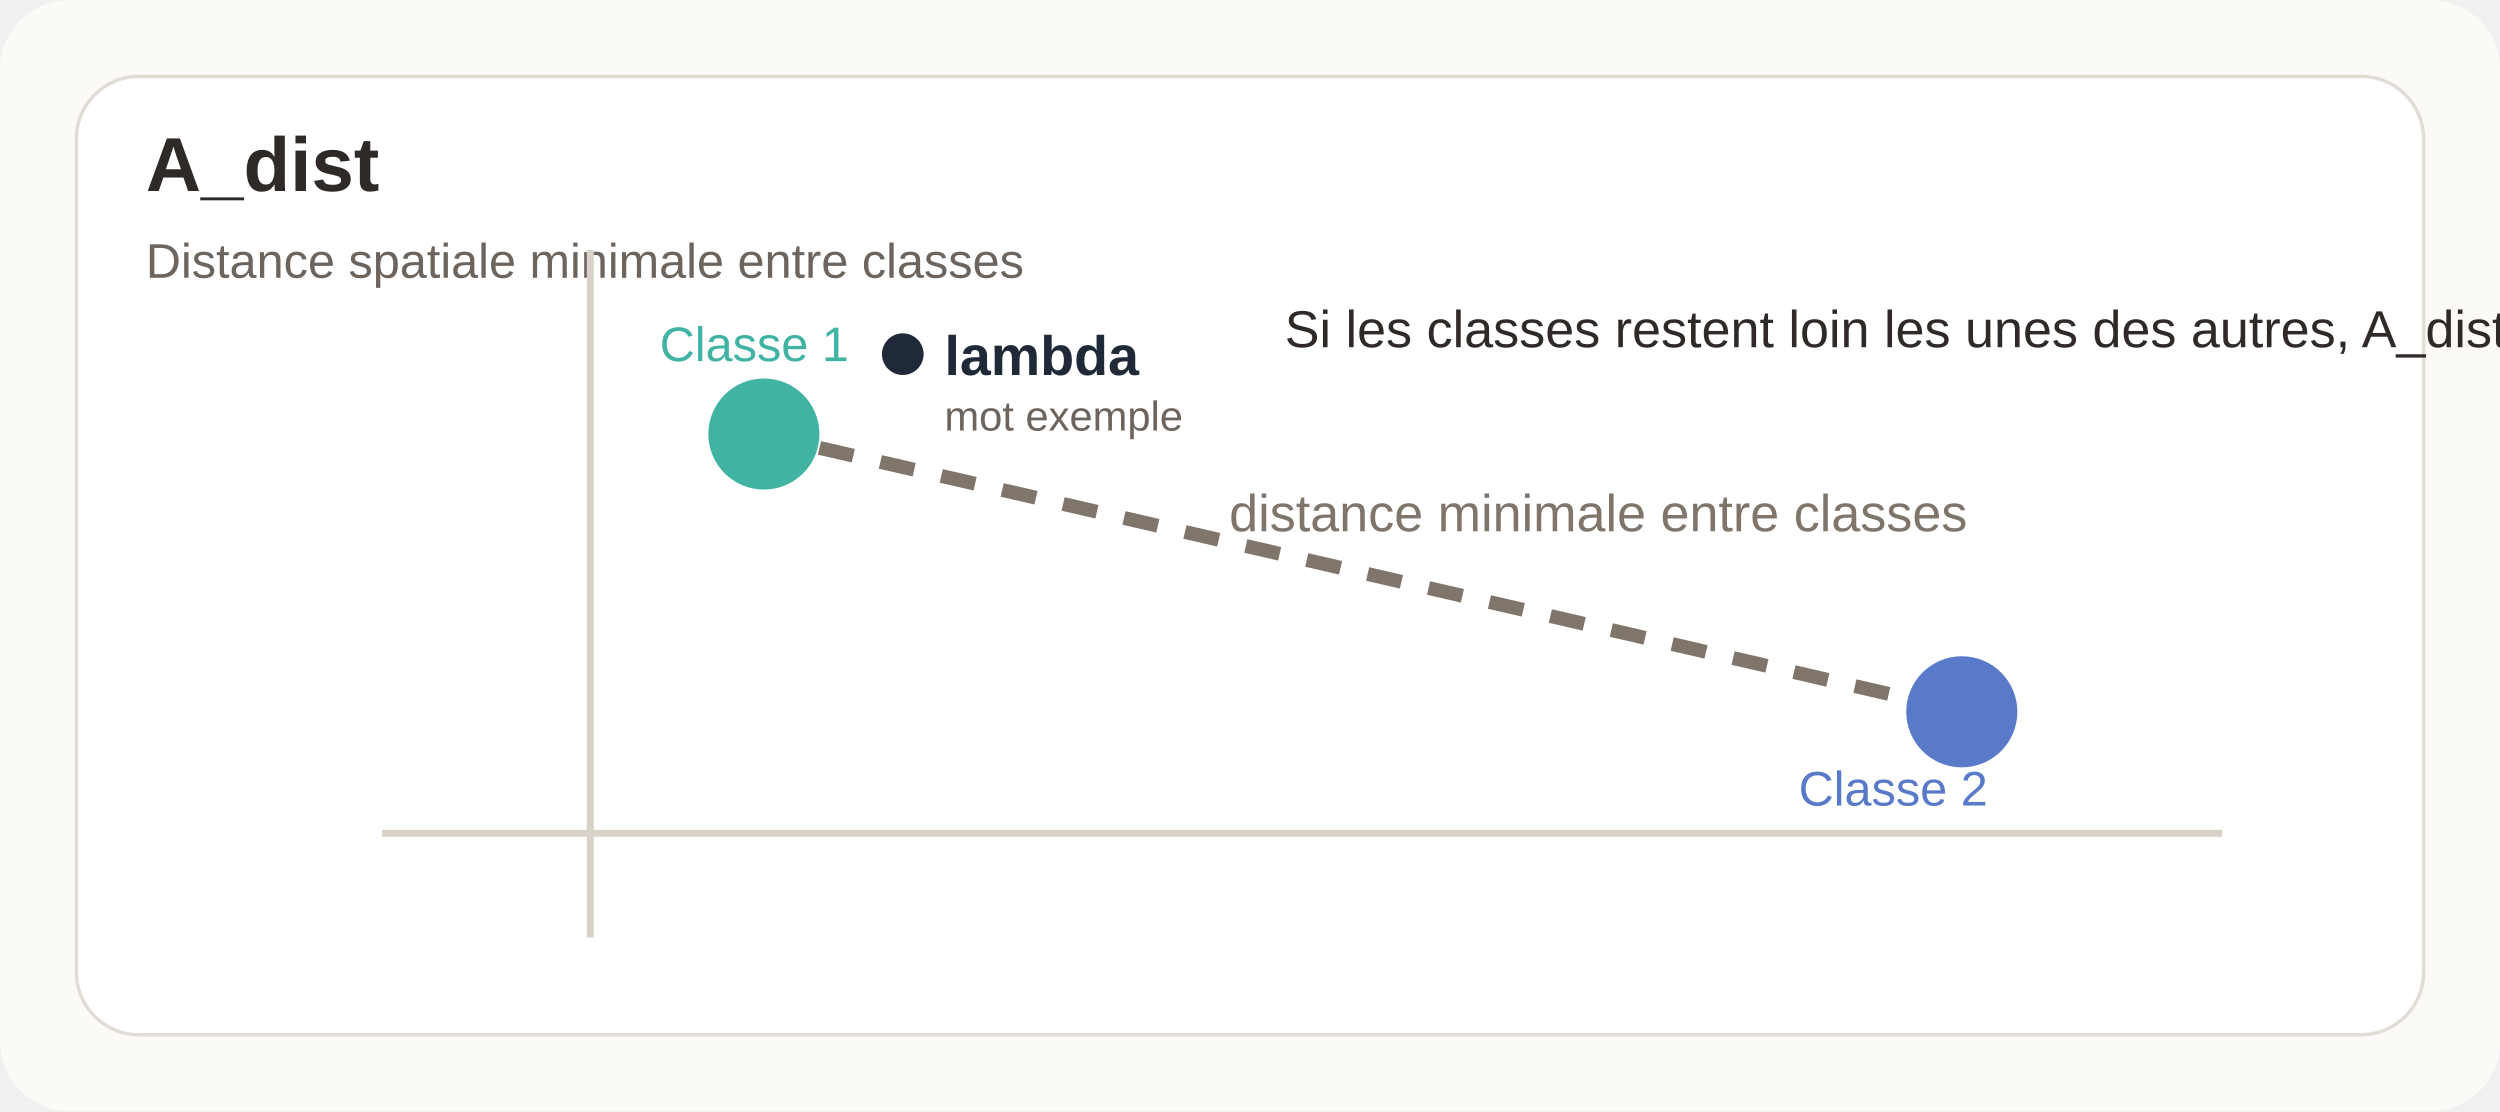
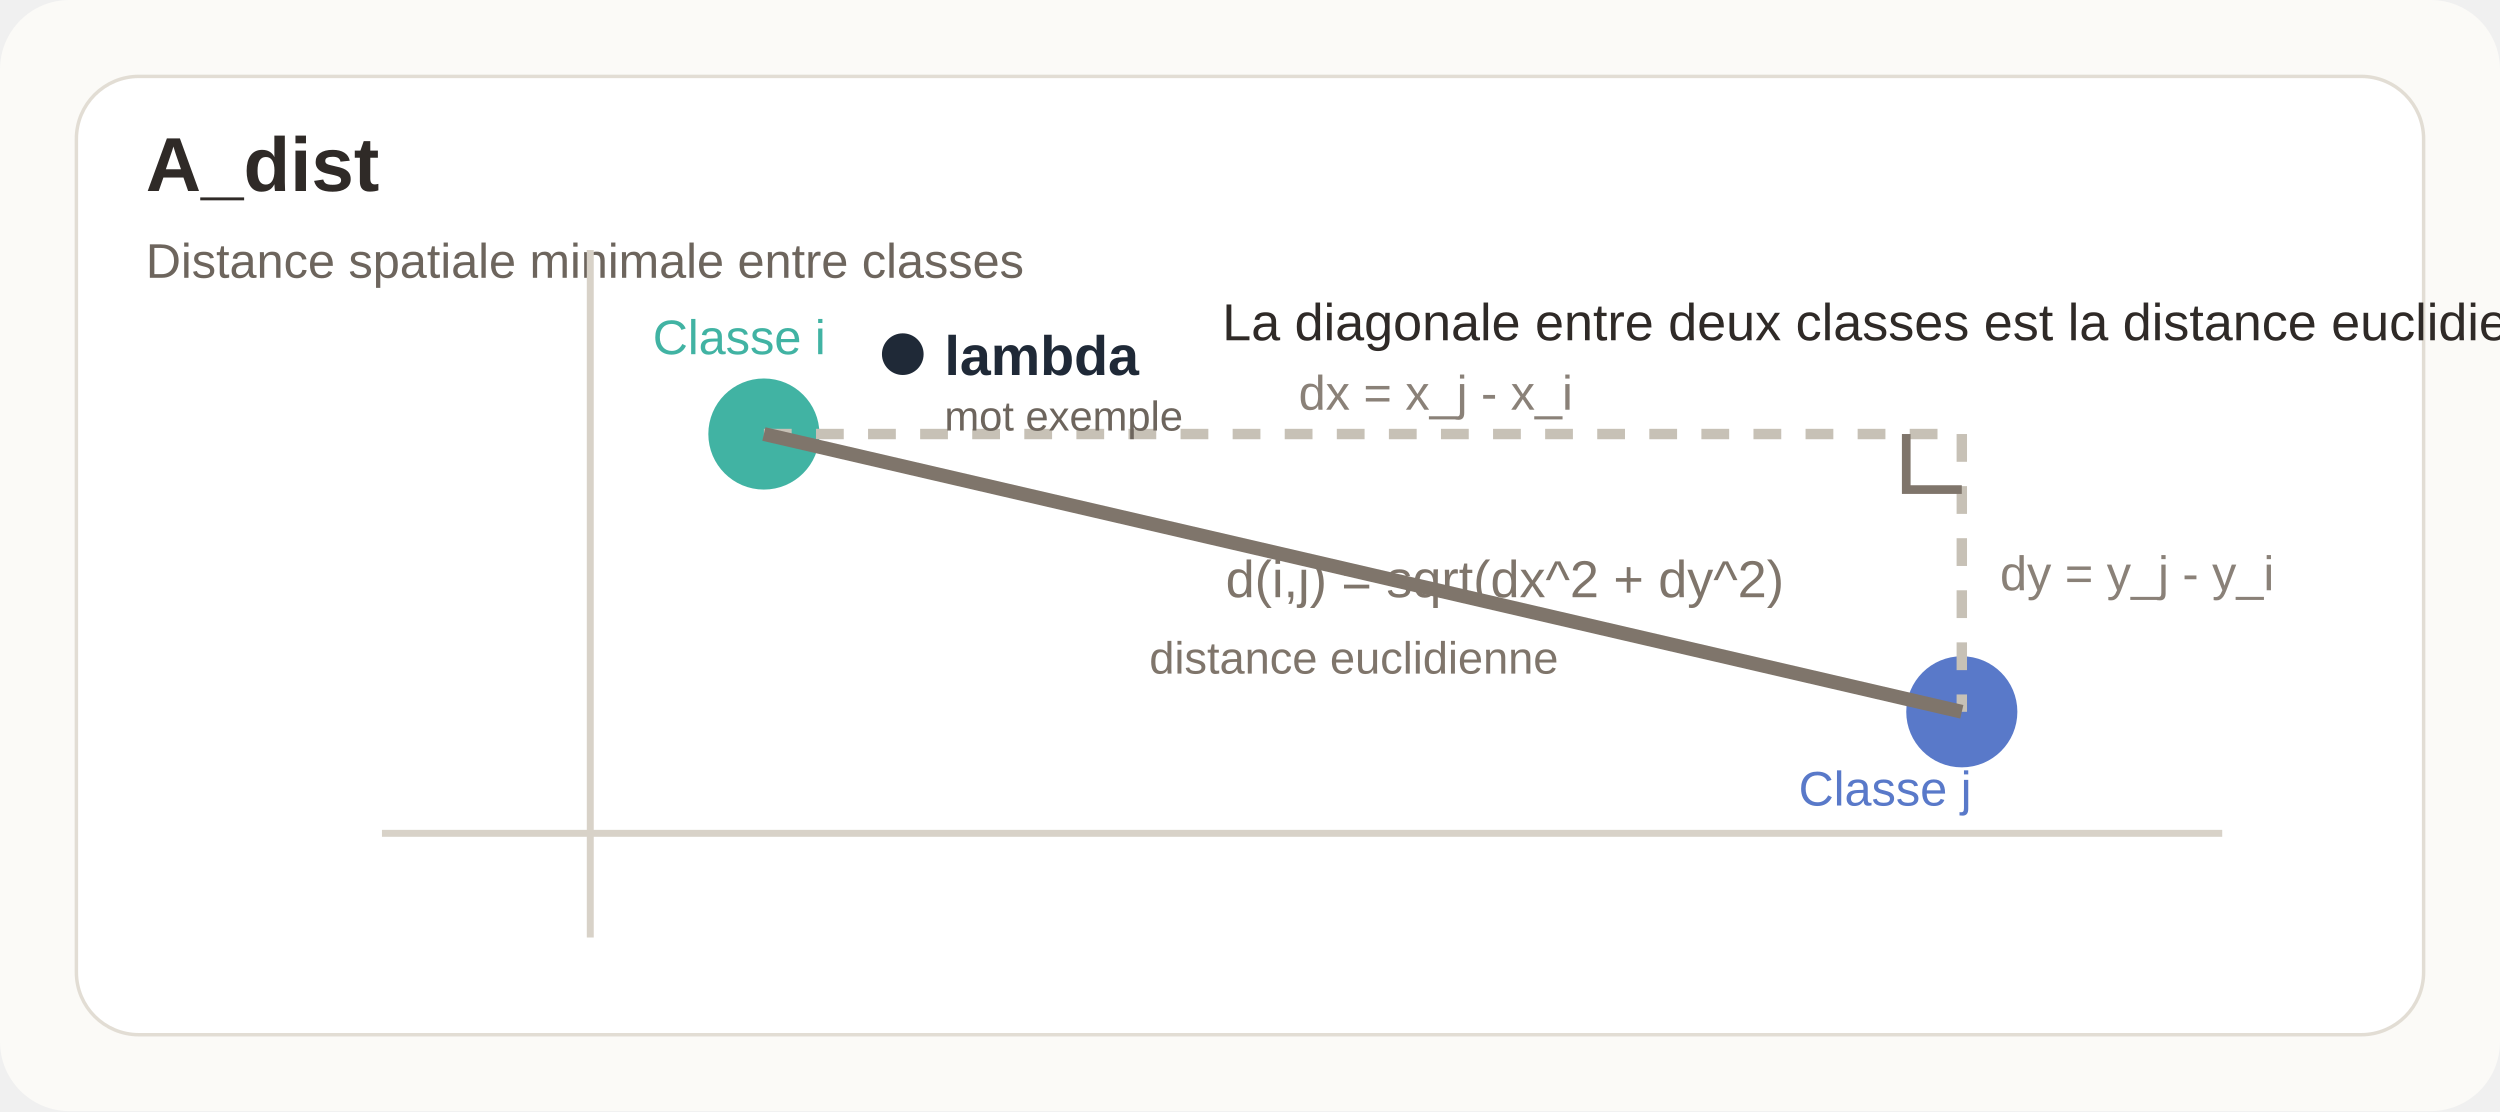
<svg xmlns="http://www.w3.org/2000/svg" width="720" height="320" viewBox="0 0 720 320" role="img" aria-labelledby="title desc">
  <rect width="720" height="320" rx="20" fill="#fbfaf7" />
  <rect x="22" y="22" width="676" height="276" rx="18" fill="#ffffff" stroke="#e2ddd4" />
  <text x="42" y="55" font-family="Arial, sans-serif" font-size="22" font-weight="700" fill="#2f2a27">A_dist</text>
  <text x="42" y="80" font-family="Arial, sans-serif" font-size="14" fill="#6d655d">Distance spatiale minimale entre classes</text>
  <line x1="110" y1="240" x2="640" y2="240" stroke="#d8d2c8" stroke-width="2" />
  <line x1="170" y1="270" x2="170" y2="72" stroke="#d8d2c8" stroke-width="2" />
  <circle cx="220" cy="125" r="16" fill="#41b3a3" />
  <circle cx="565" cy="205" r="16" fill="#5979c9" />
-   <line x1="236" y1="129" x2="549" y2="201" stroke="#7f756b" stroke-width="4" stroke-dasharray="10 8" />
-   <text x="354" y="153" font-family="Arial, sans-serif" font-size="15" fill="#7f756b">distance minimale entre classes</text>
+   <line x1="220" y1="125" x2="565" y2="125" stroke="#c7c1b6" stroke-width="3" stroke-dasharray="8 7" />
+   <line x1="565" y1="125" x2="565" y2="205" stroke="#c7c1b6" stroke-width="3" stroke-dasharray="8 7" />
+   <line x1="220" y1="125" x2="565" y2="205" stroke="#7f756b" stroke-width="4" />
+   <path d="M549 125 L549 141 L565 141" fill="none" stroke="#7f756b" stroke-width="2.5" />
+   <text x="374" y="118" font-family="Arial, sans-serif" font-size="14" fill="#8a8178">dx = x_j - x_i</text>
+   <text x="576" y="170" font-family="Arial, sans-serif" font-size="14" fill="#8a8178">dy = y_j - y_i</text>
+   <text x="353" y="172" font-family="Arial, sans-serif" font-size="15" fill="#7f756b">d(i,j) = sqrt(dx^2 + dy^2)</text>
+   <text x="331" y="194" font-family="Arial, sans-serif" font-size="13" fill="#7f756b">distance euclidienne</text>
  <circle cx="260" cy="102" r="6" fill="#1f2937" />
  <text x="272" y="108" font-family="Arial, sans-serif" font-size="16" font-weight="700" fill="#1f2937">lambda</text>
  <text x="272" y="124" font-family="Arial, sans-serif" font-size="12" fill="#6d655d">mot exemple</text>
-   <text x="190" y="104" font-family="Arial, sans-serif" font-size="14" fill="#41b3a3">Classe 1</text>
-   <text x="518" y="232" font-family="Arial, sans-serif" font-size="14" fill="#5979c9">Classe 2</text>
-   <text x="370" y="100" font-family="Arial, sans-serif" font-size="15" fill="#2f2a27">Si les classes restent loin les unes des autres, A_dist monte.</text>
+   <text x="188" y="102" font-family="Arial, sans-serif" font-size="14" fill="#41b3a3">Classe i</text>
+   <text x="518" y="232" font-family="Arial, sans-serif" font-size="14" fill="#5979c9">Classe j</text>
+   <text x="352" y="98" font-family="Arial, sans-serif" font-size="15" fill="#2f2a27">La diagonale entre deux classes est la distance euclidienne.</text>
</svg>
